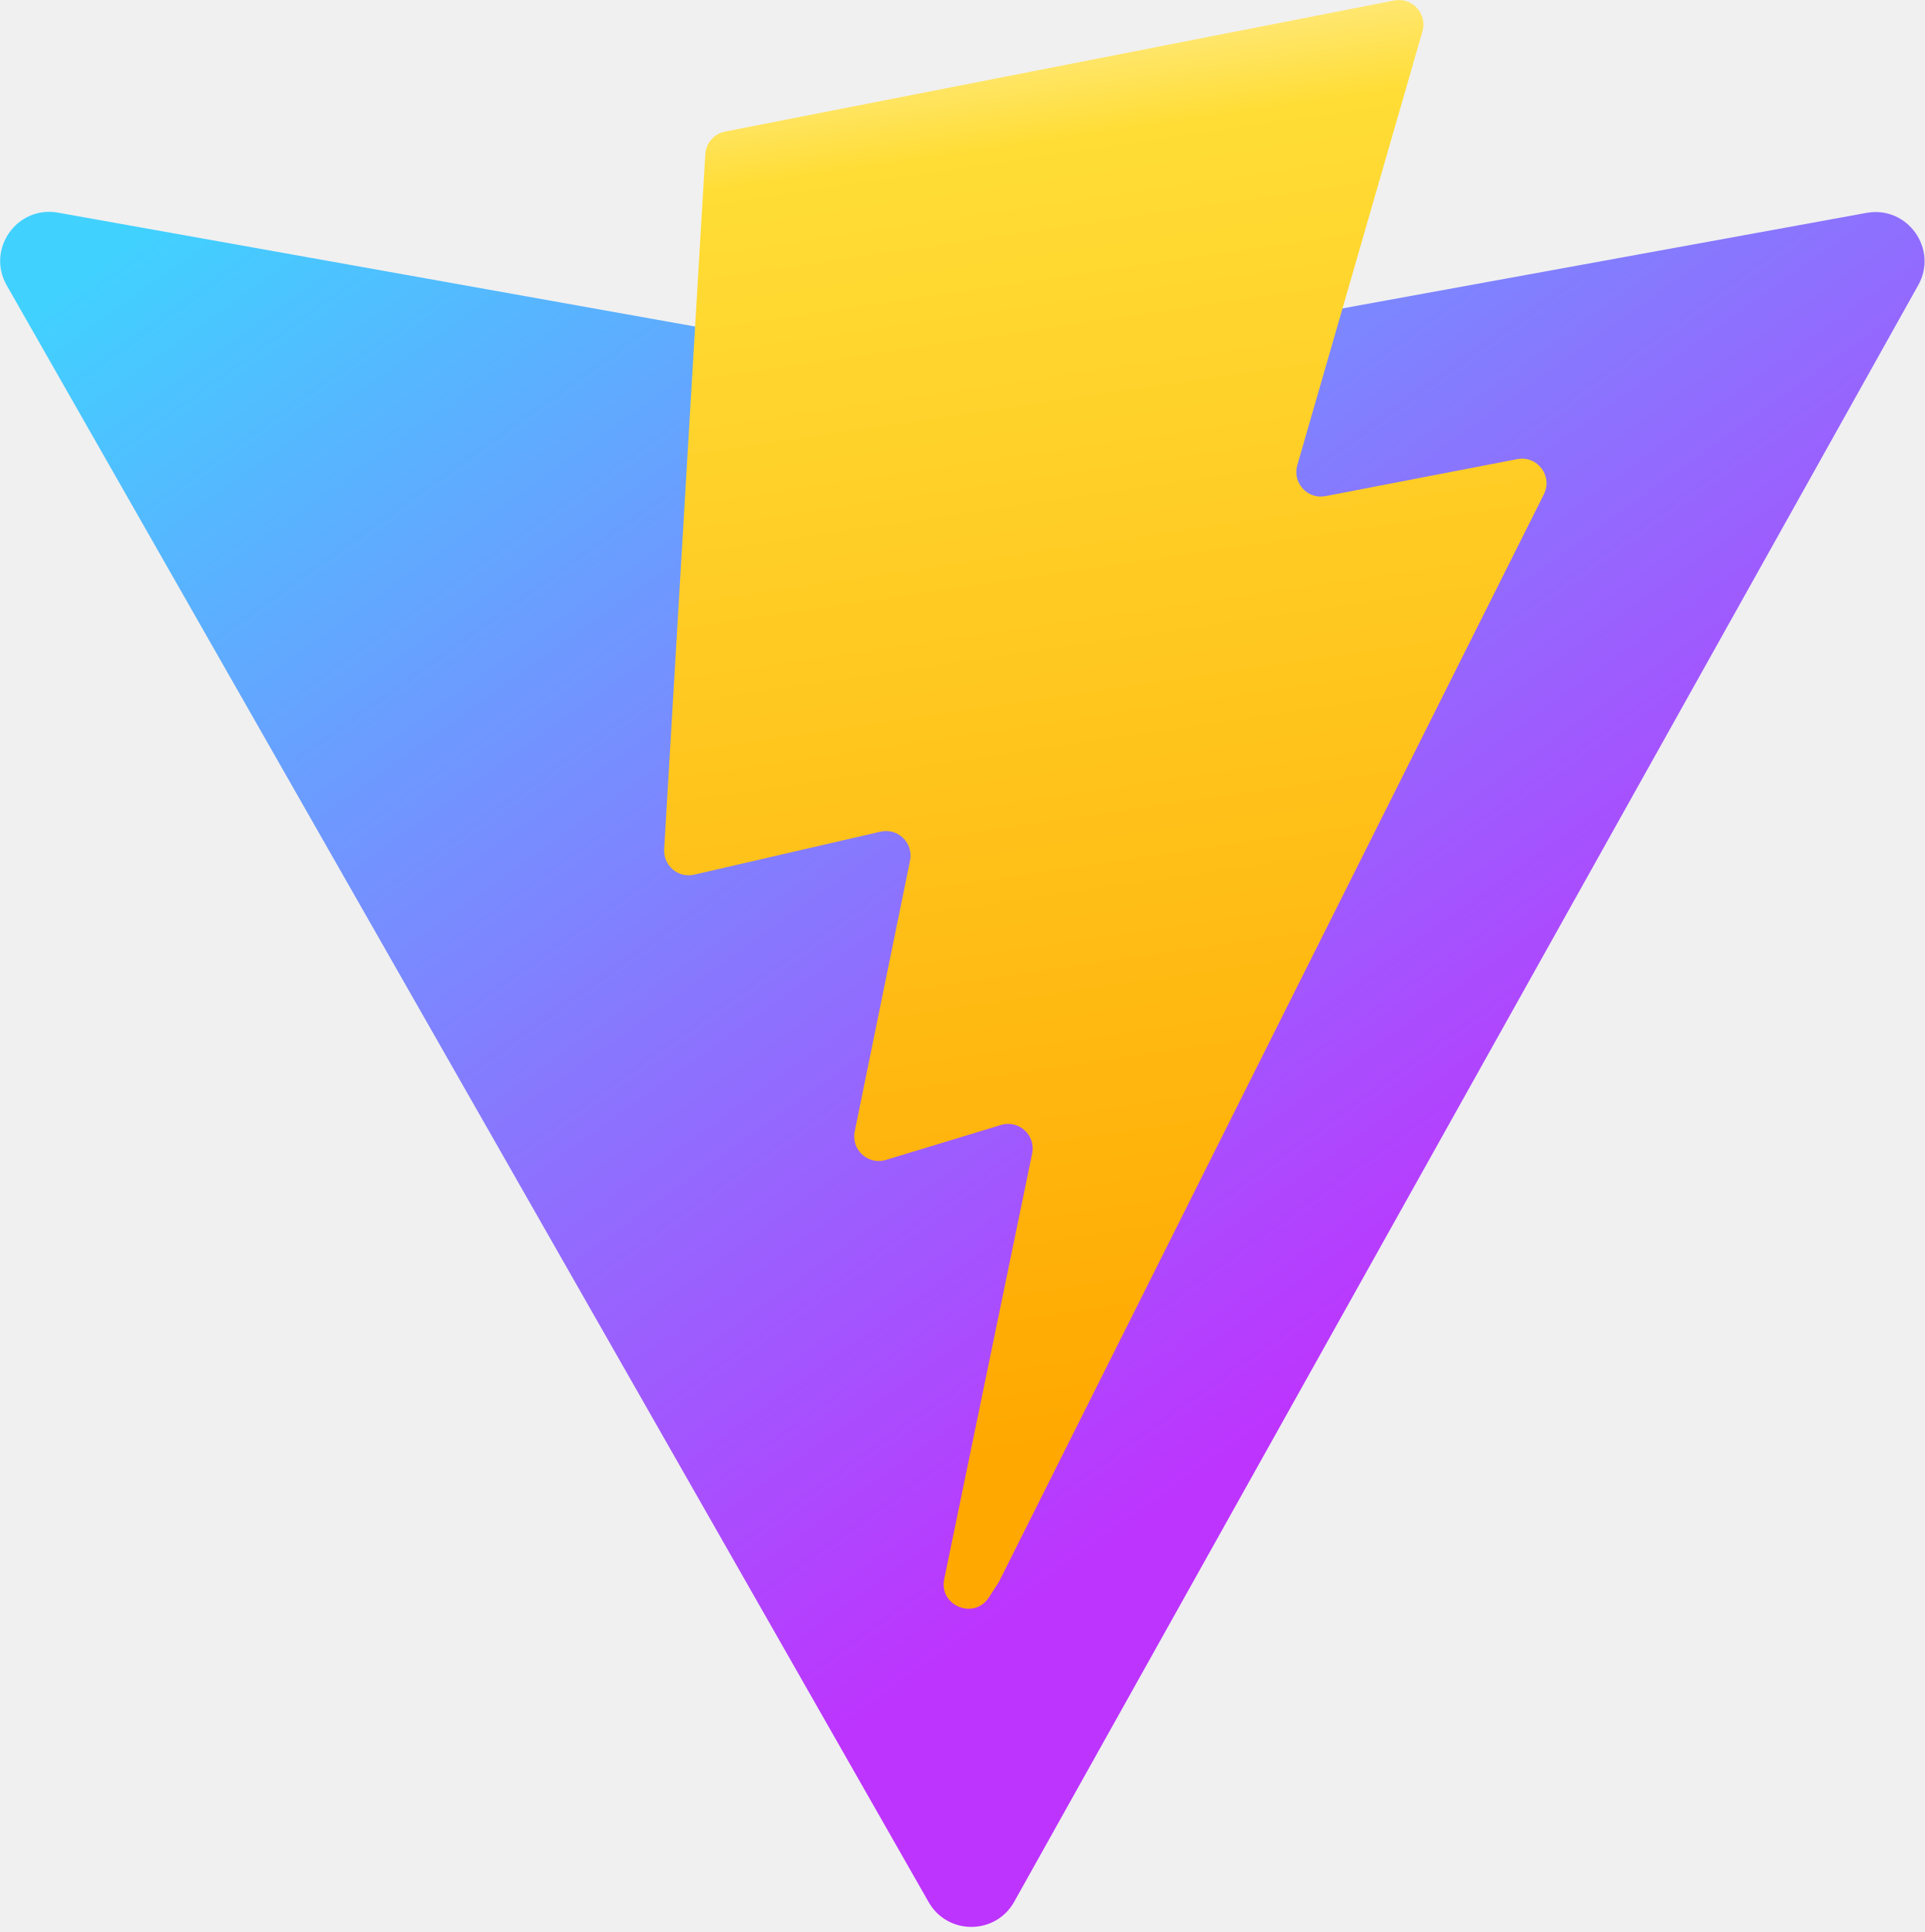
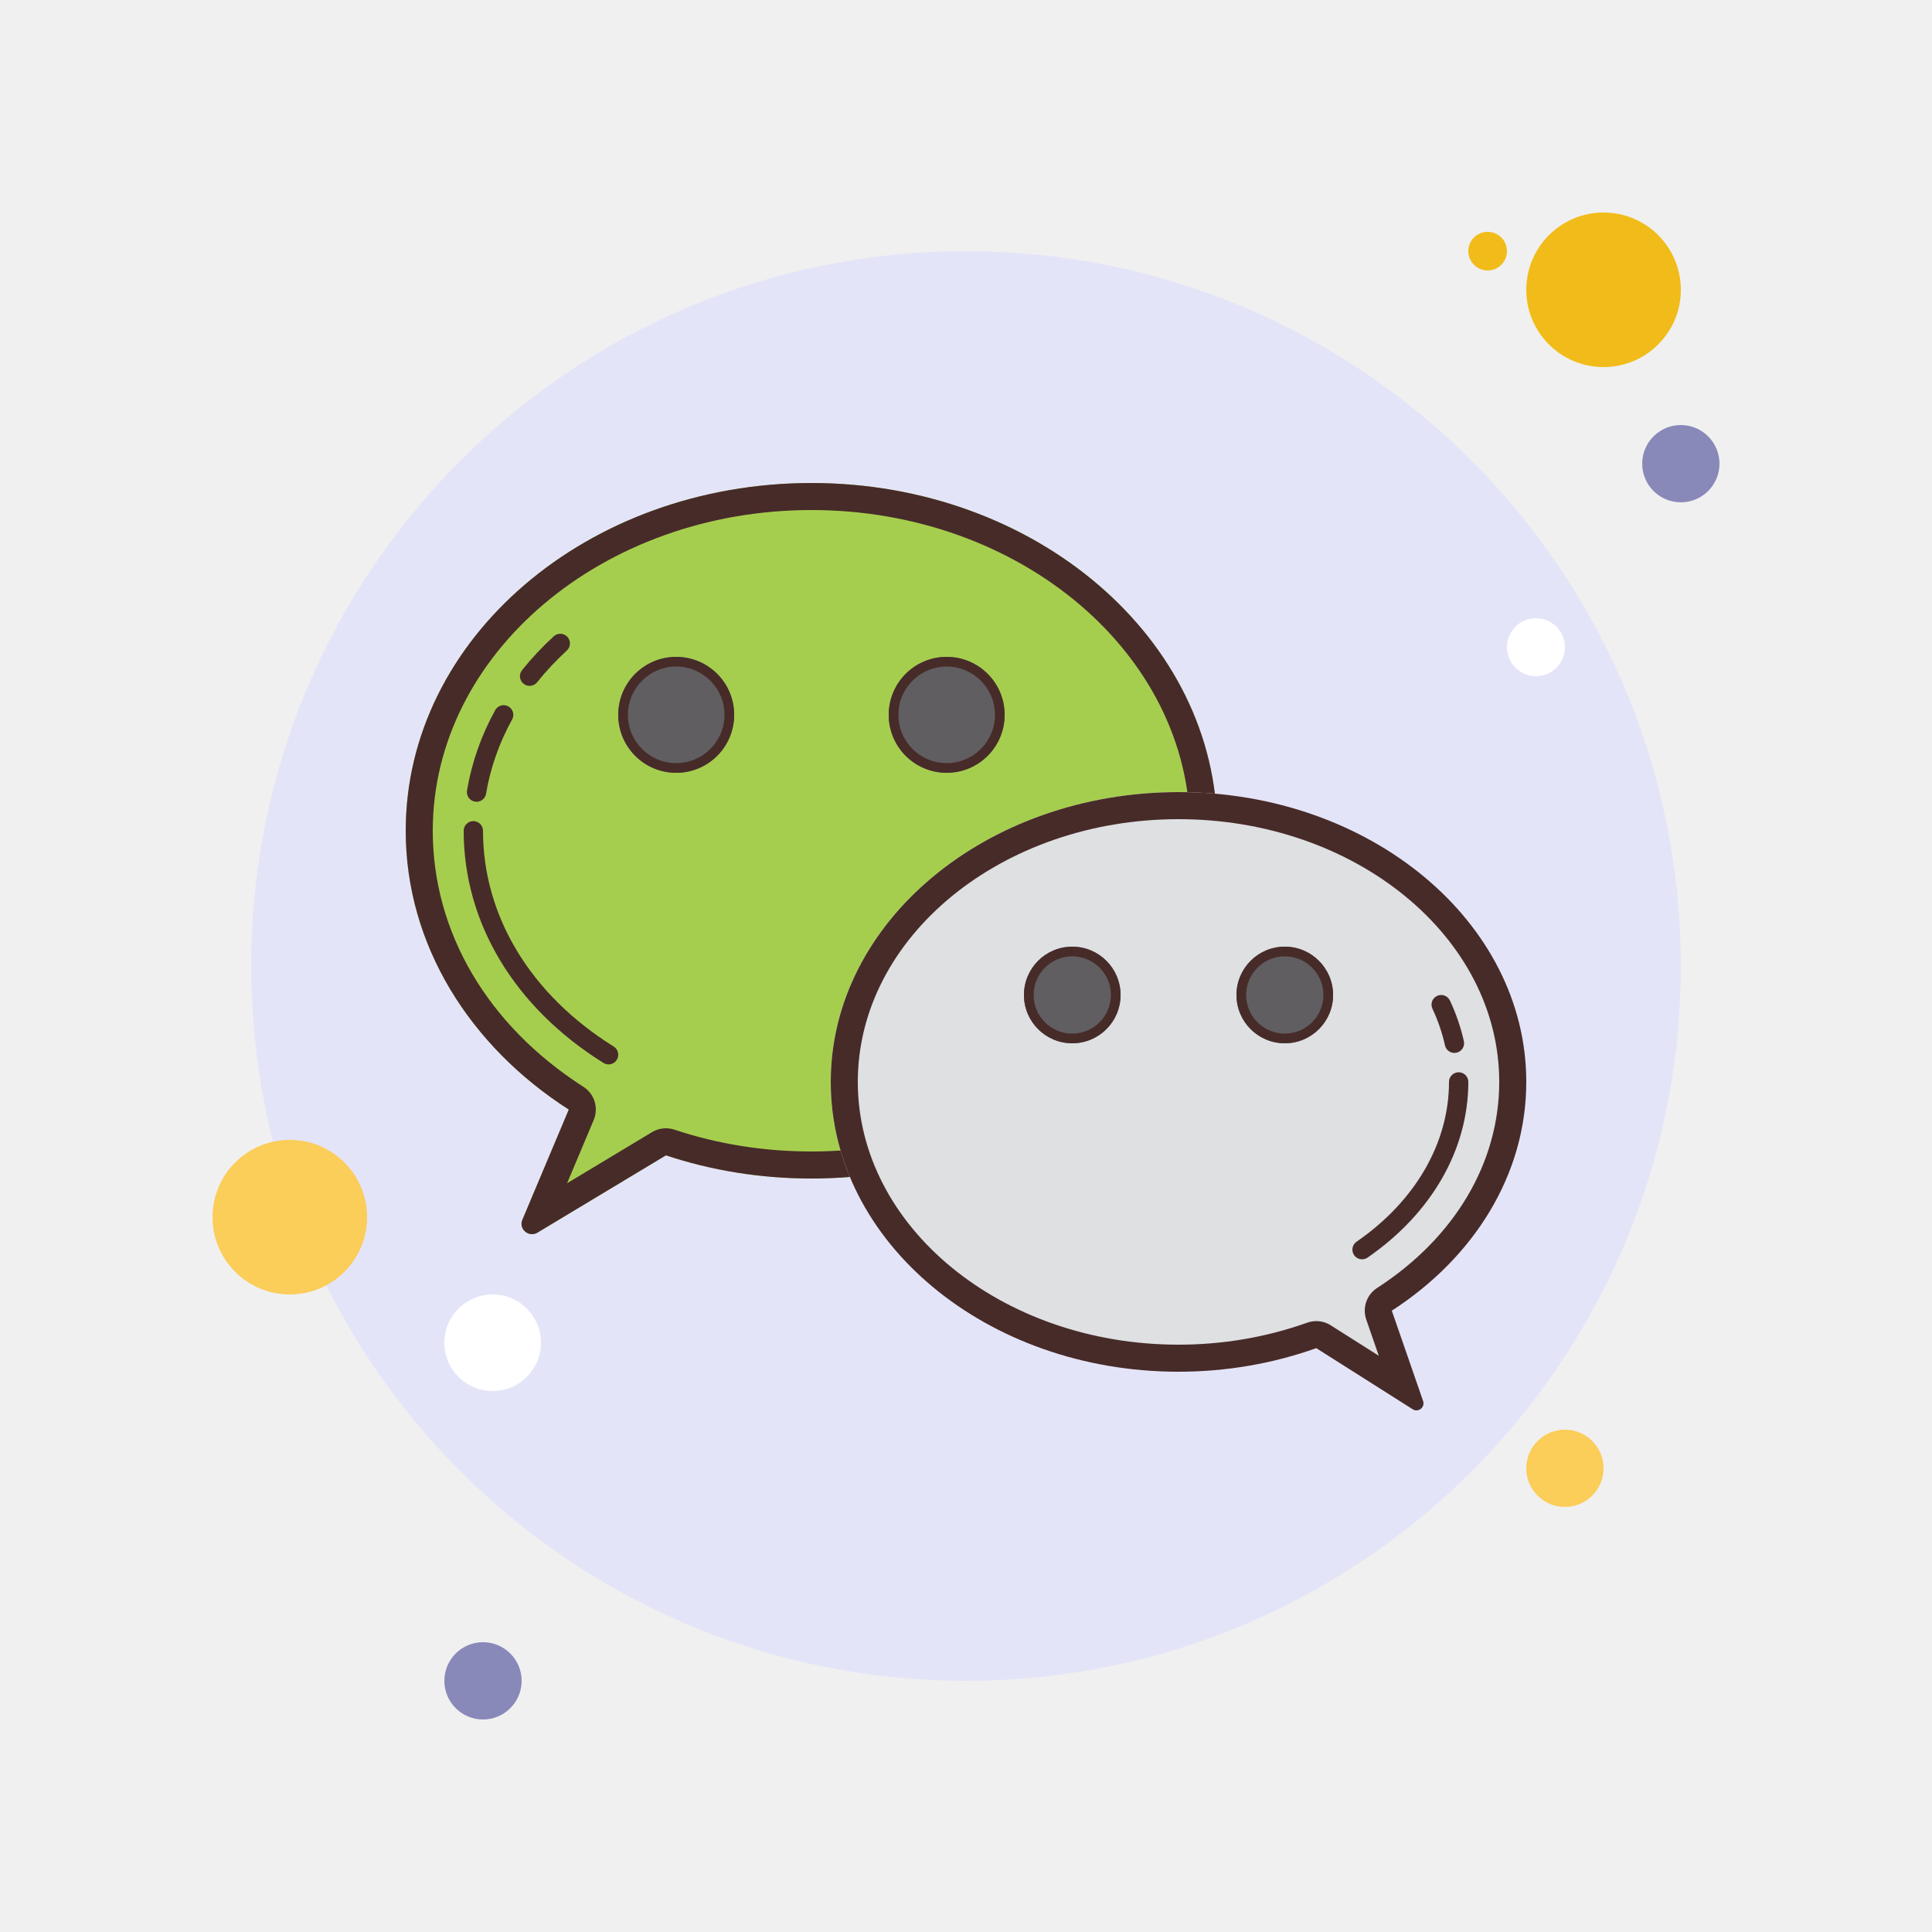
- <svg xmlns="http://www.w3.org/2000/svg" aria-hidden="true" role="img" class="iconify iconify--logos" width="31.88" height="32" preserveAspectRatio="xMidYMid meet" viewBox="0 0 256 257">
-   <defs>
-     <linearGradient id="IconifyId1813088fe1fbc01fb466" x1="-.828%" x2="57.636%" y1="7.652%" y2="78.411%">
-       <stop offset="0%" stop-color="#41D1FF" />
-       <stop offset="100%" stop-color="#BD34FE" />
-     </linearGradient>
-     <linearGradient id="IconifyId1813088fe1fbc01fb467" x1="43.376%" x2="50.316%" y1="2.242%" y2="89.03%">
-       <stop offset="0%" stop-color="#FFEA83" />
-       <stop offset="8.333%" stop-color="#FFDD35" />
-       <stop offset="100%" stop-color="#FFA800" />
-     </linearGradient>
-   </defs>
-   <path fill="url(#IconifyId1813088fe1fbc01fb466)" d="M255.153 37.938L134.897 252.976c-2.483 4.44-8.862 4.466-11.382.048L.875 37.958c-2.746-4.814 1.371-10.646 6.827-9.67l120.385 21.517a6.537 6.537 0 0 0 2.322-.004l117.867-21.483c5.438-.991 9.574 4.796 6.877 9.62Z" />
-   <path fill="url(#IconifyId1813088fe1fbc01fb467)" d="M185.432.063L96.44 17.501a3.268 3.268 0 0 0-2.634 3.014l-5.474 92.456a3.268 3.268 0 0 0 3.997 3.378l24.777-5.718c2.318-.535 4.413 1.507 3.936 3.838l-7.361 36.047c-.495 2.426 1.782 4.5 4.151 3.78l15.304-4.649c2.372-.72 4.652 1.36 4.15 3.788l-11.698 56.621c-.732 3.542 3.979 5.473 5.943 2.437l1.313-2.028l72.516-144.72c1.215-2.423-.88-5.186-3.54-4.672l-25.505 4.922c-2.396.462-4.435-1.77-3.759-4.114l16.646-57.705c.677-2.35-1.37-4.583-3.769-4.113Z" />
+ <svg xmlns="http://www.w3.org/2000/svg" x="0px" y="0px" width="500" height="500" viewBox="0 0 100 100">
+   <circle cx="77" cy="13" r="1" fill="#f1bc19" />
+   <circle cx="50" cy="50" r="37" fill="#e4e4f9" />
+   <circle cx="83" cy="15" r="4" fill="#f1bc19" />
+   <circle cx="87" cy="24" r="2" fill="#8889b9" />
+   <circle cx="81" cy="76" r="2" fill="#fbcd59" />
+   <circle cx="15" cy="63" r="4" fill="#fbcd59" />
+   <circle cx="25" cy="87" r="2" fill="#8889b9" />
+   <circle cx="25.5" cy="69.5" r="2.5" fill="#fff" />
+   <circle cx="79.5" cy="33.5" r="1.5" fill="#fff" />
+   <path fill="#a6ce4e" d="M63,43c0,9.94-9.4,18-21,18c-2.65,0-5.19-0.42-7.53-1.2l-6.6,3.97c-0.45,0.33-1.05-0.13-0.83-0.64 l2.4-5.7C24.32,54.15,21,48.91,21,43c0-9.94,9.4-18,21-18S63,33.06,63,43z" />
+   <path fill="#472b29" d="M42,26.4c10.807,0,19.6,7.447,19.6,16.6S52.807,59.6,42,59.6c-2.457,0-4.841-0.38-7.087-1.128 c-0.144-0.048-0.294-0.072-0.443-0.072c-0.252,0-0.501,0.068-0.722,0.2l-4.395,2.644l1.377-3.271 c0.264-0.628,0.038-1.355-0.535-1.722C25.241,53.077,22.4,48.248,22.4,43C22.4,33.847,31.193,26.4,42,26.4 M42,25 c-11.6,0-21,8.06-21,18c0,5.91,3.32,11.15,8.44,14.43l-2.4,5.7c-0.168,0.39,0.144,0.751,0.501,0.751 c0.11,0,0.223-0.034,0.329-0.111l6.6-3.97C36.81,60.58,39.35,61,42,61c11.6,0,21-8.06,21-18S53.6,25,42,25L42,25z" />
+   <path fill="#472b29" d="M24.667,41.5c-0.027,0-0.055-0.002-0.083-0.007c-0.272-0.045-0.456-0.303-0.411-0.576 c0.241-1.439,0.731-2.838,1.458-4.159c0.133-0.242,0.438-0.33,0.679-0.197s0.33,0.438,0.197,0.679 c-0.672,1.221-1.126,2.513-1.348,3.841C25.118,41.327,24.907,41.5,24.667,41.5z" />
+   <path fill="#472b29" d="M31.5,55.093c-0.09,0-0.182-0.024-0.264-0.076C26.637,52.151,24,47.771,24,43 c0-0.276,0.224-0.5,0.5-0.5S25,42.724,25,43c0,4.418,2.465,8.489,6.765,11.168c0.234,0.146,0.306,0.455,0.16,0.689 C31.83,55.009,31.667,55.093,31.5,55.093z" />
+   <path fill="#472b29" d="M27.411,35.5c-0.109,0-0.22-0.036-0.312-0.11c-0.216-0.172-0.25-0.487-0.078-0.703 c0.492-0.615,1.044-1.204,1.641-1.752c0.204-0.186,0.52-0.173,0.707,0.03c0.187,0.204,0.173,0.52-0.03,0.707 c-0.56,0.514-1.077,1.066-1.537,1.641C27.703,35.436,27.558,35.5,27.411,35.5z" />
+   <g>
+     <circle cx="35" cy="37" r="3" fill="#605e60" />
+     <path fill="#472b29" d="M35,34.5c1.378,0,2.5,1.121,2.5,2.5s-1.122,2.5-2.5,2.5s-2.5-1.121-2.5-2.5S33.622,34.5,35,34.5 M35,34c-1.657,0-3,1.343-3,3s1.343,3,3,3s3-1.343,3-3S36.657,34,35,34L35,34z" />
+   </g>
+   <g>
+     <circle cx="49" cy="37" r="3" fill="#605e60" />
+     <path fill="#472b29" d="M49,34.5c1.378,0,2.5,1.121,2.5,2.5s-1.122,2.5-2.5,2.5s-2.5-1.121-2.5-2.5S47.622,34.5,49,34.5 M49,34c-1.657,0-3,1.343-3,3s1.343,3,3,3s3-1.343,3-3S50.657,34,49,34L49,34z" />
+   </g>
+   <g>
+     <path fill="#dee0e2" d="M72.04,67.84l1.619,4.677c0.113,0.325-0.248,0.611-0.539,0.426L68.13,69.78 C65.94,70.56,63.53,71,61,71c-9.94,0-18-6.72-18-15c0-8.28,8.06-15,18-15s18,6.72,18,15C79,60.81,76.28,65.1,72.04,67.84z" />
+     <path fill="#472b29" d="M61,42.4c9.153,0,16.6,6.101,16.6,13.6c0,4.182-2.304,8.069-6.32,10.664 c-0.542,0.35-0.774,1.025-0.563,1.634l0.649,1.876l-2.487-1.576c-0.227-0.144-0.487-0.217-0.749-0.217 c-0.158,0-0.317,0.027-0.47,0.081C65.539,69.217,63.298,69.6,61,69.6c-9.153,0-16.6-6.101-16.6-13.6 C44.4,48.501,51.847,42.4,61,42.4 M61,41c-9.94,0-18,6.72-18,15c0,8.28,8.06,15,18,15c2.53,0,4.94-0.44,7.13-1.22l4.991,3.163 c0.063,0.04,0.13,0.058,0.194,0.058c0.231,0,0.432-0.23,0.344-0.484L72.04,67.84C76.28,65.1,79,60.81,79,56 C79,47.72,70.94,41,61,41L61,41z" />
+   </g>
+   <path fill="#472b29" d="M70.5,65.181c-0.159,0-0.315-0.076-0.412-0.216c-0.157-0.228-0.1-0.539,0.128-0.695 C73.256,62.174,75,59.16,75,56c0-0.276,0.224-0.5,0.5-0.5S76,55.724,76,56c0,3.494-1.901,6.808-5.216,9.093 C70.697,65.152,70.598,65.181,70.5,65.181z" />
+   <path fill="#472b29" d="M75.28,54.5c-0.229,0-0.436-0.159-0.488-0.392c-0.143-0.645-0.361-1.282-0.649-1.896 c-0.117-0.25-0.01-0.548,0.24-0.665c0.25-0.118,0.548-0.009,0.665,0.24c0.319,0.68,0.562,1.388,0.721,2.104 c0.06,0.27-0.11,0.537-0.38,0.597C75.352,54.496,75.315,54.5,75.28,54.5z" />
+   <g>
+     <circle cx="55.5" cy="51.5" r="2.5" fill="#605e60" />
+     <path fill="#472b29" d="M55.5,49.5c1.103,0,2,0.897,2,2s-0.897,2-2,2s-2-0.897-2-2S54.397,49.5,55.5,49.5 M55.5,49 c-1.381,0-2.5,1.119-2.5,2.5s1.119,2.5,2.5,2.5s2.5-1.119,2.5-2.5S56.881,49,55.5,49L55.5,49z" />
+   </g>
+   <g>
+     <circle cx="66.5" cy="51.5" r="2.5" fill="#605e60" />
+     <path fill="#472b29" d="M66.5,49.5c1.103,0,2,0.897,2,2s-0.897,2-2,2s-2-0.897-2-2S65.397,49.5,66.5,49.5 M66.5,49 c-1.381,0-2.5,1.119-2.5,2.5s1.119,2.5,2.5,2.5s2.5-1.119,2.5-2.5S67.881,49,66.5,49L66.5,49z" />
+   </g>
</svg>
